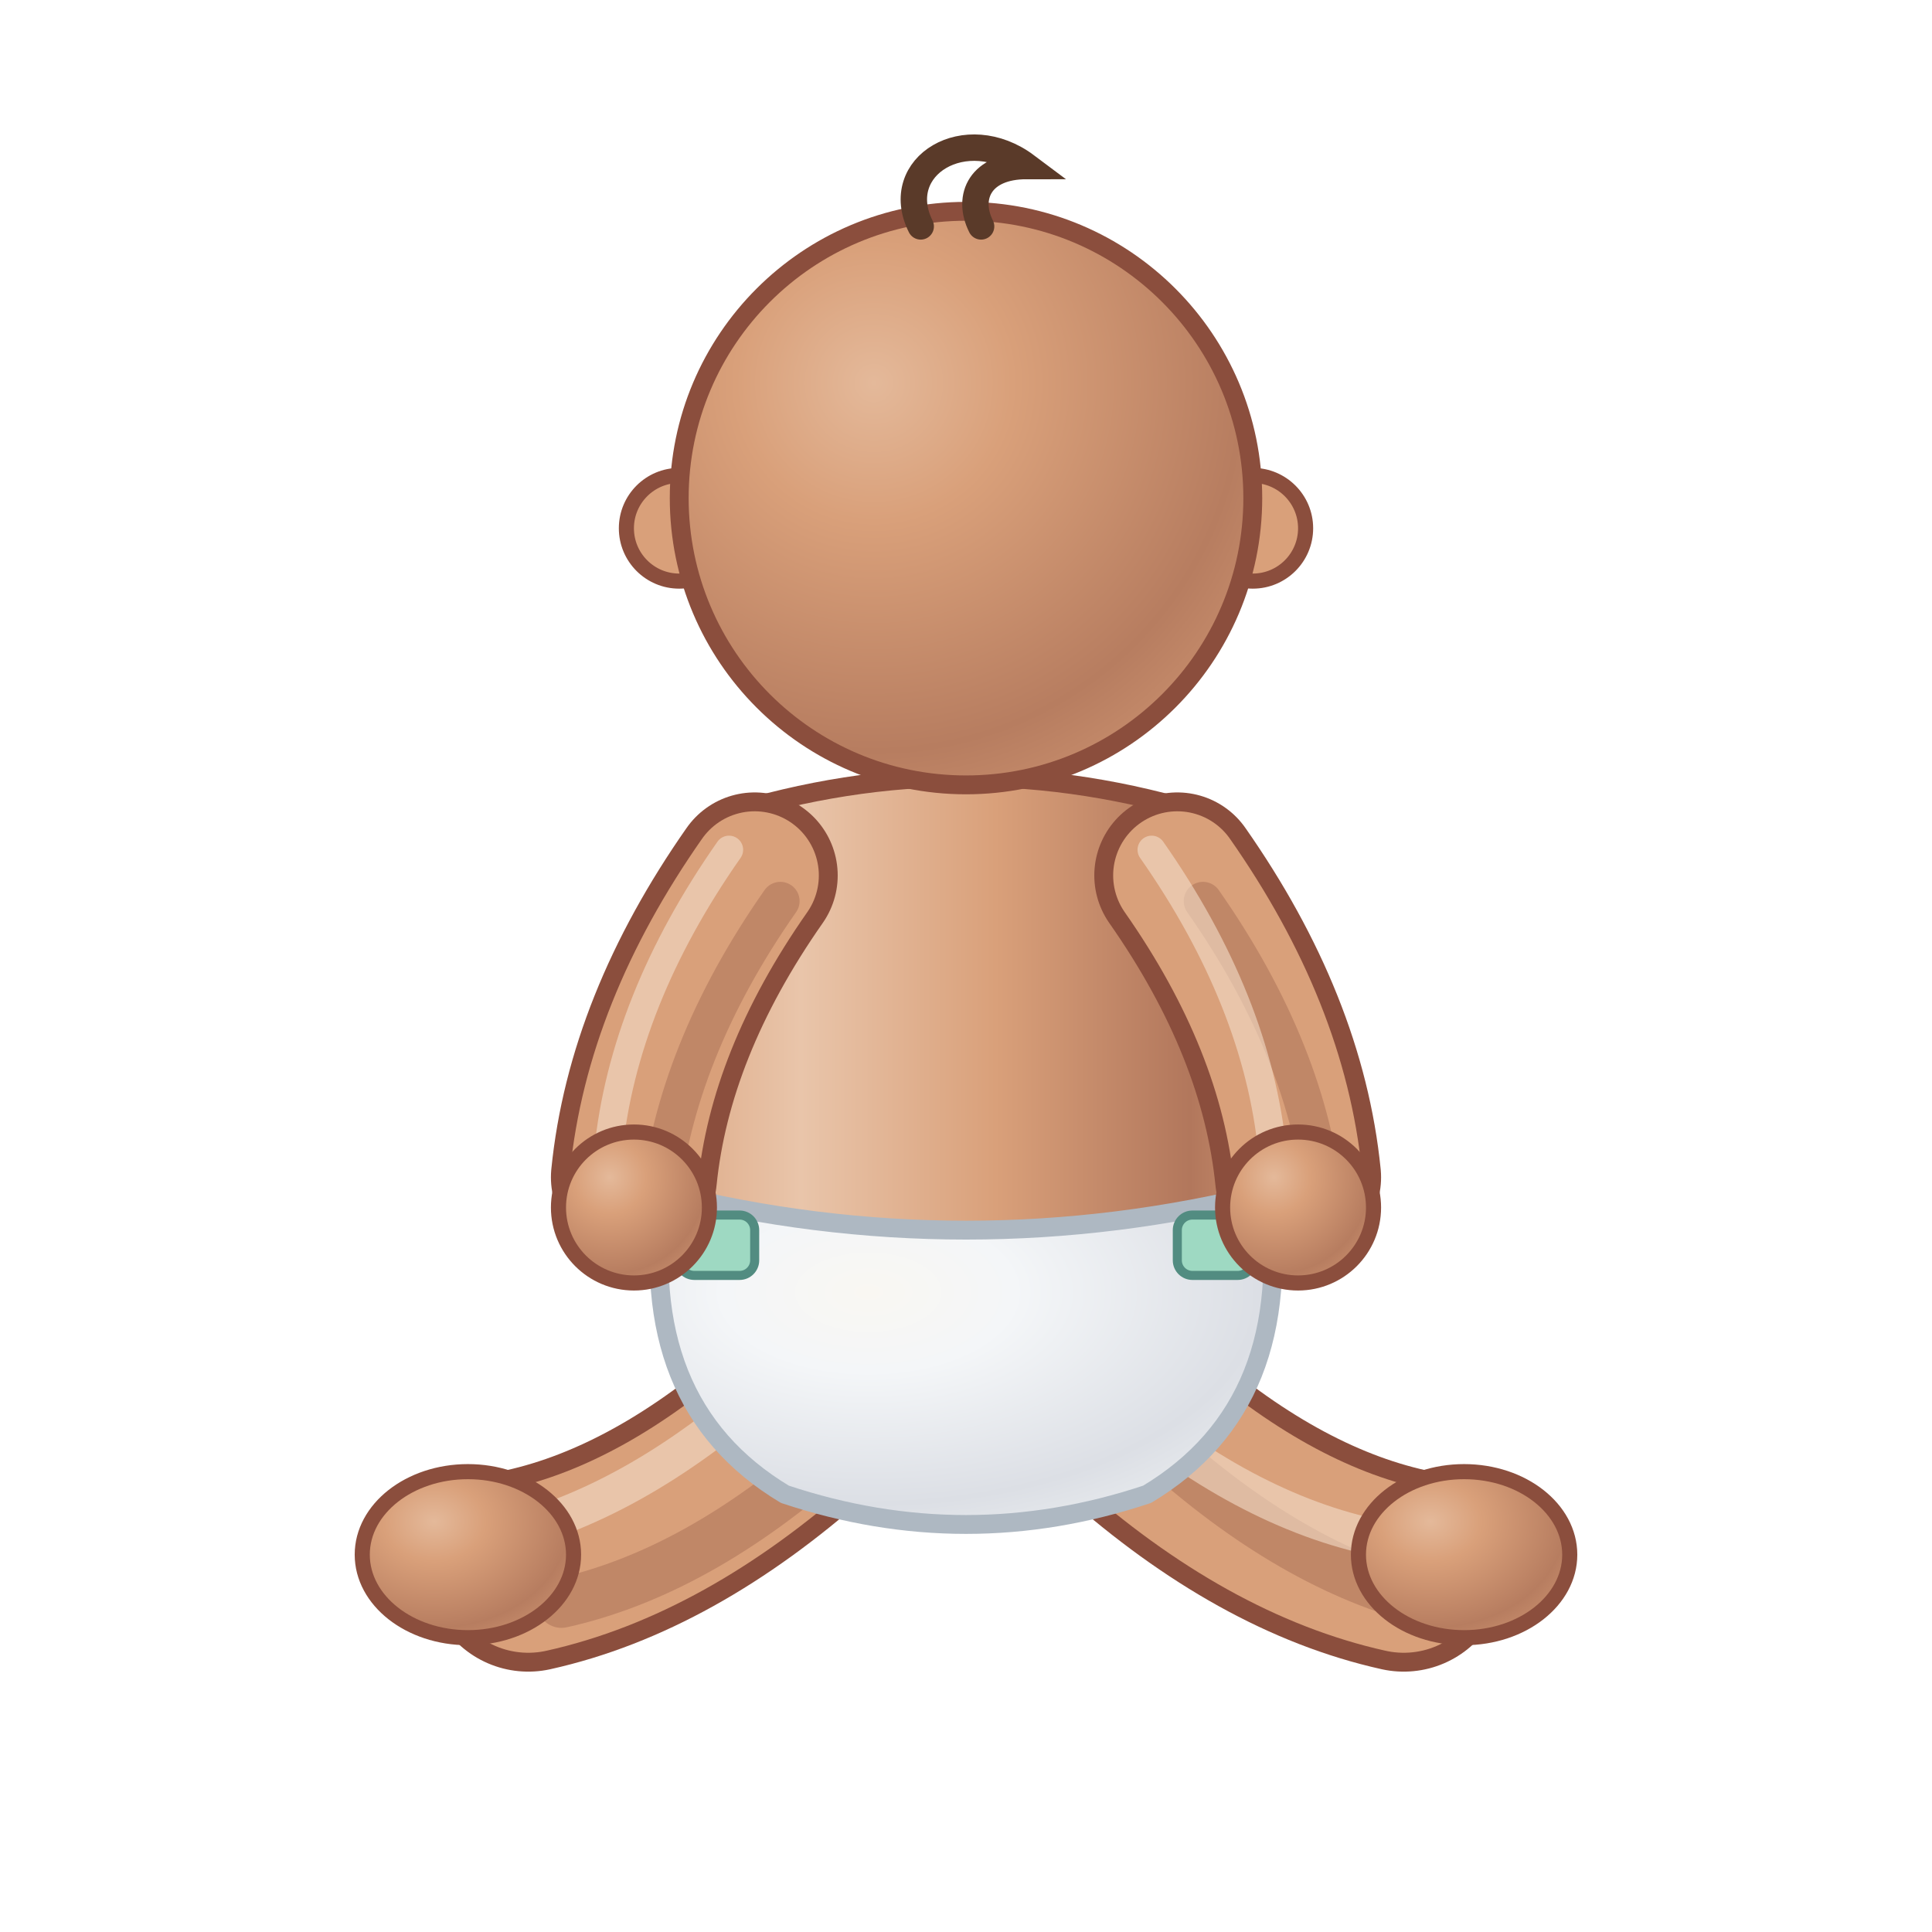
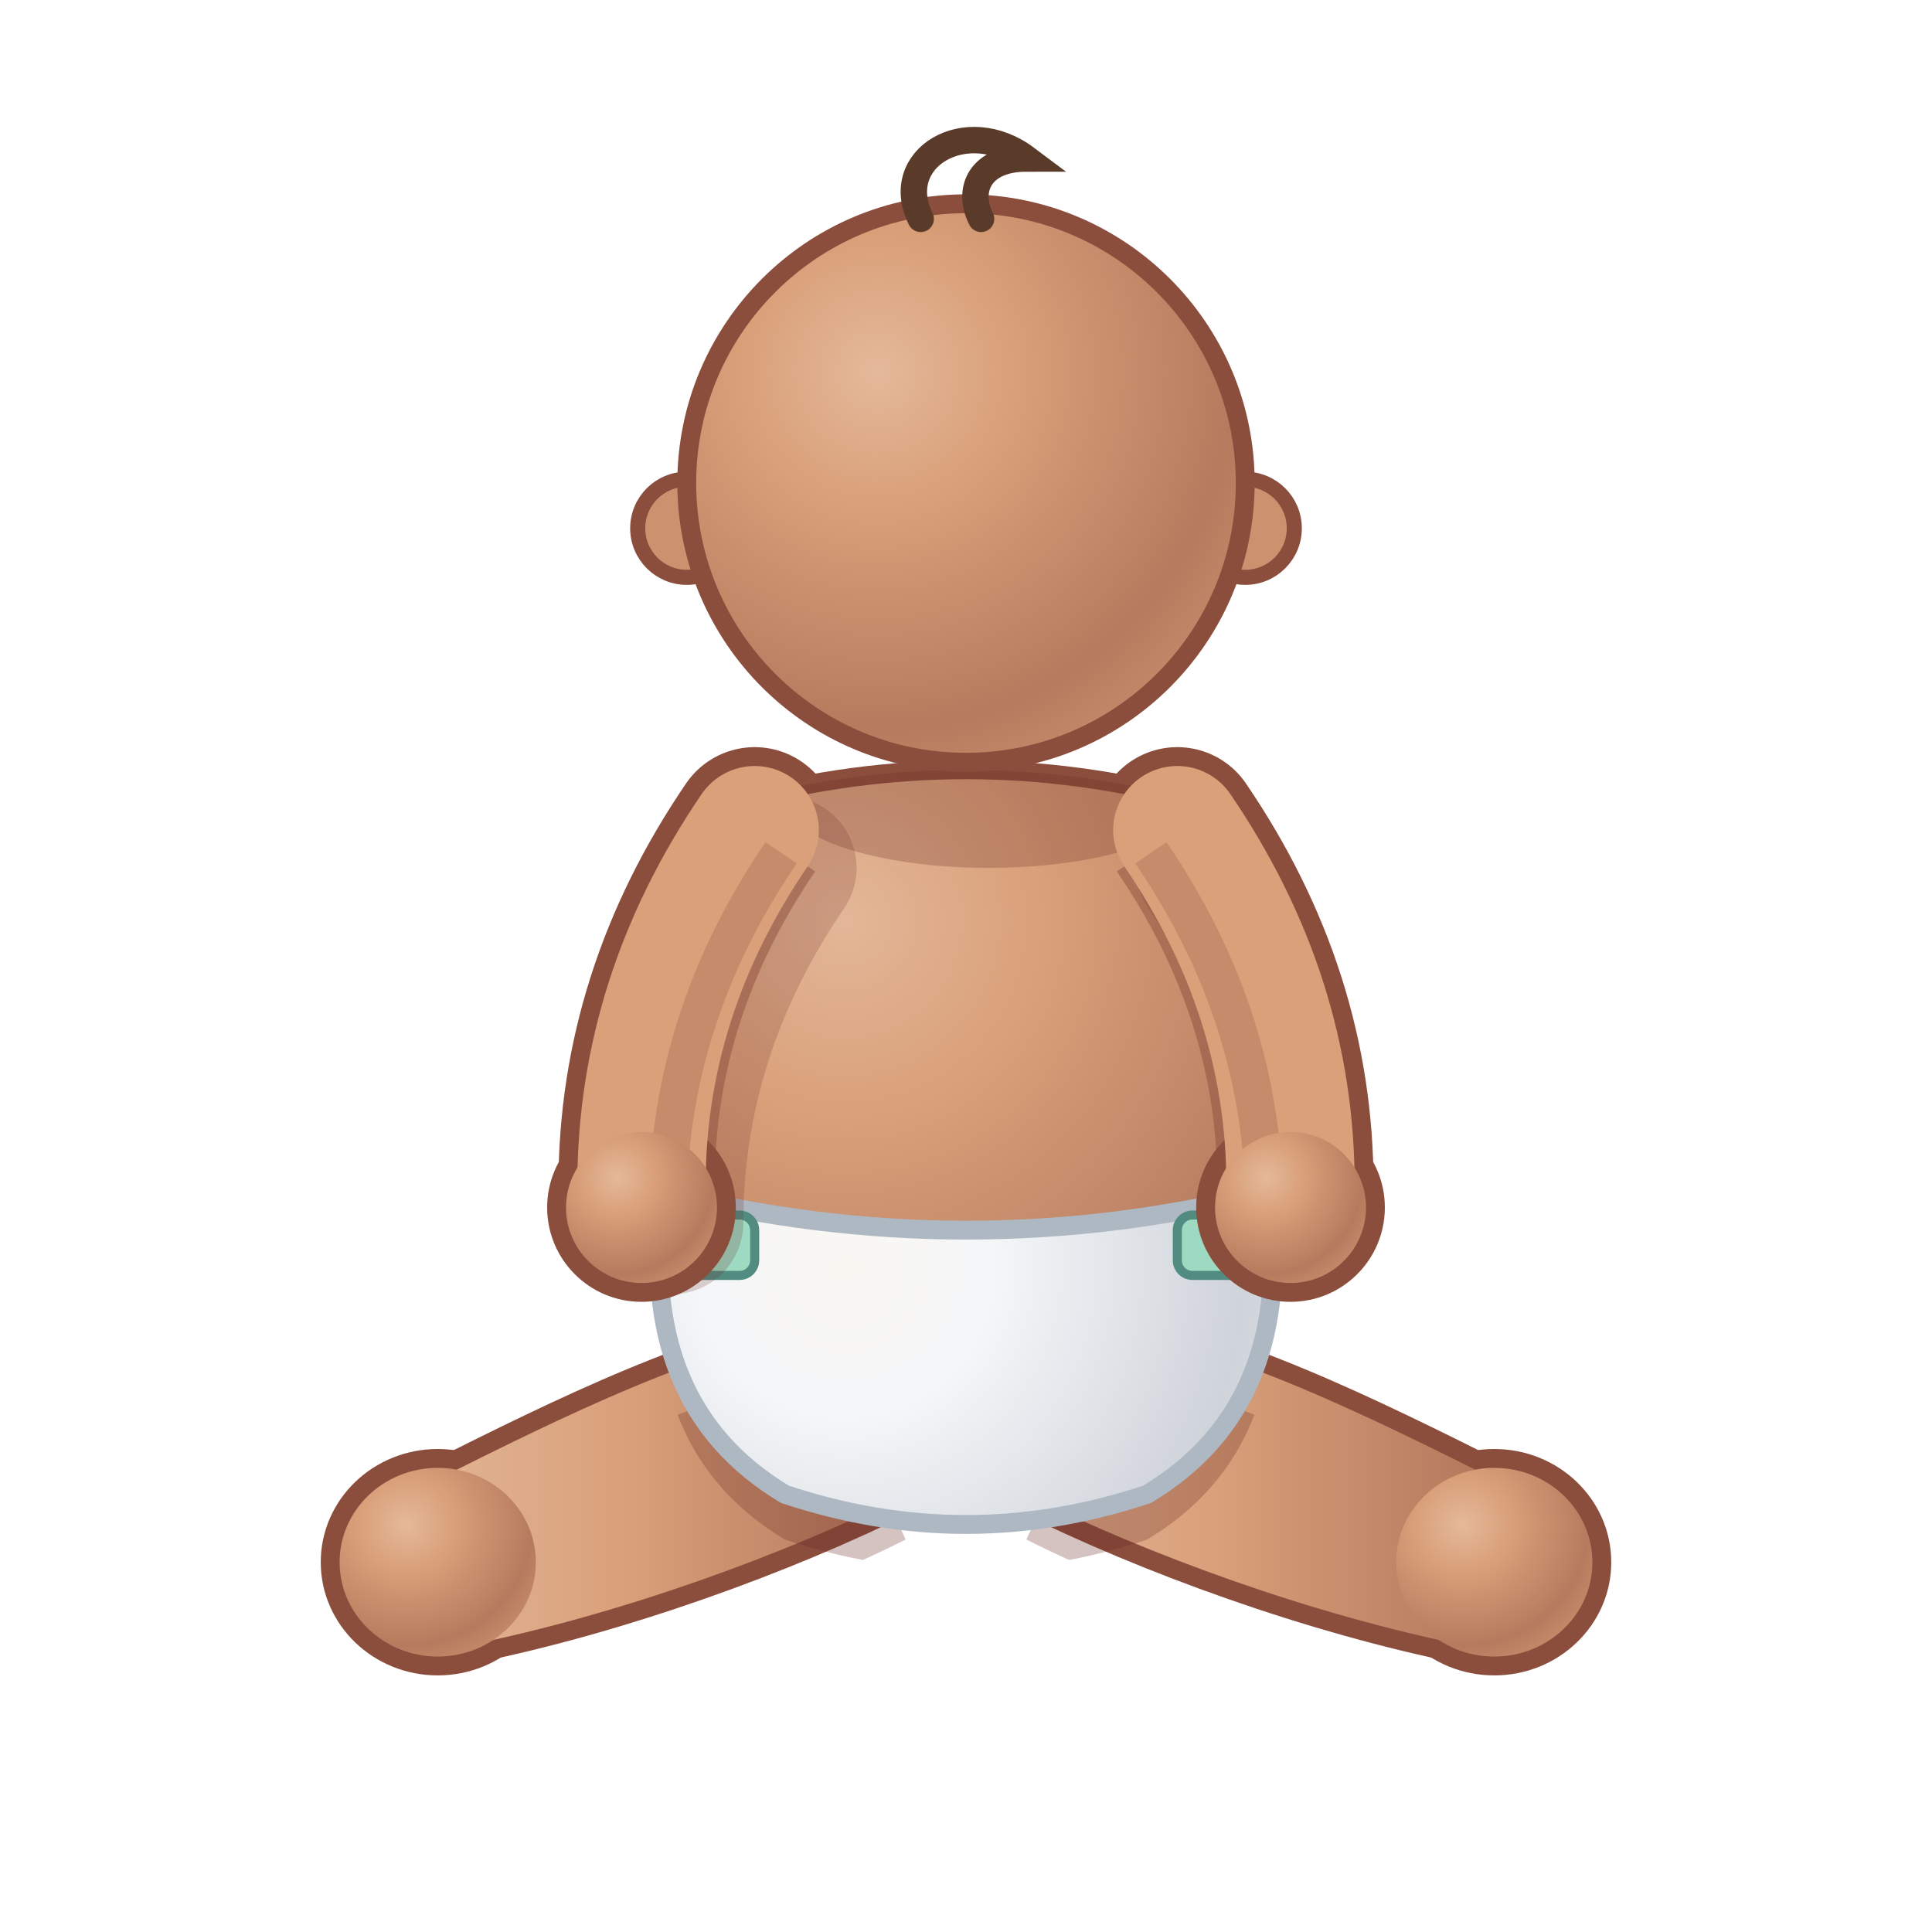
<svg xmlns="http://www.w3.org/2000/svg" viewBox="0 0 256 256" width="256" height="256" role="img" aria-labelledby="baby-title">
  <defs>
    <radialGradient id="baby-skin" cx="0.34" cy="0.3" r="0.8">
      <stop offset="0" stop-color="#e4b99a" />
      <stop offset="0.3" stop-color="#D9A07A" />
-       <stop offset="0.8" stop-color="#b77d60" />
-       <stop offset="1" stop-color="#c88e6d" />
+       <stop offset="0.8" stop-color="#b57b5e" />
+       <stop offset="1" stop-color="#c78d6c" />
    </radialGradient>
-     <linearGradient id="baby-torso" x1="0" y1="0" x2="1" y2="0">
-       <stop offset="0" stop-color="#deab88" />
-       <stop offset="0.22" stop-color="#e9c5aa" />
-       <stop offset="0.55" stop-color="#D9A07A" />
-       <stop offset="0.88" stop-color="#b2775c" />
+     <linearGradient id="baby-limb" x1="0" y1="0" x2="1" y2="0">
+       <stop offset="0" stop-color="#e1b393" />
+       <stop offset="0.4" stop-color="#D9A07A" />
+       <stop offset="1" stop-color="#b2775c" />
+     </linearGradient>
+     <radialGradient id="baby-torso" gradientUnits="userSpaceOnUse" cx="112" cy="122" r="86">
+       <stop offset="0" stop-color="#e3b798" />
+       <stop offset="0.3" stop-color="#D9A07A" />
+       <stop offset="0.8" stop-color="#b2775c" />
      <stop offset="1" stop-color="#c68c6b" />
-     </linearGradient>
-     <radialGradient id="baby-nappy" cx="0.34" cy="0.3" r="0.8">
-       <stop offset="0" stop-color="#f9f7f2" />
+     </radialGradient>
+     <radialGradient id="baby-nappy" gradientUnits="userSpaceOnUse" cx="112" cy="168" r="66">
+       <stop offset="0" stop-color="#faf7f2" />
      <stop offset="0.3" stop-color="#F4F6F8" />
-       <stop offset="0.8" stop-color="#dcdfe5" />
-       <stop offset="1" stop-color="#e8ebee" />
+       <stop offset="0.8" stop-color="#cfd3da" />
+       <stop offset="1" stop-color="#e2e5e9" />
    </radialGradient>
+     <radialGradient id="baby-gloss">
+       <stop offset="0" stop-color="#fff" stop-opacity="0.4" />
+       <stop offset="1" stop-color="#fff" stop-opacity="0" />
+     </radialGradient>
+     <clipPath id="baby-on-legs">
+       <path d="M110 176C94 178 74 188 58 196L62 218C82 214 104 206 120 198ZM146 176C162 178 182 188 198 196L194 218C174 214 152 206 136 198Z" />
+     </clipPath>
+     <clipPath id="baby-on-torso">
+       <path d="M98 106Q128 98 158 106C170 126 172 152 166 172L90 172C84 152 86 126 98 106Z" />
+     </clipPath>
+     <clipPath id="baby-on-front">
+       <path d="M98 106Q128 98 158 106C170 126 172 152 166 172L90 172C84 152 86 126 98 106ZM88 158Q128 168 168 158Q172 186 152 198Q128 206 104 198Q84 186 88 158Z" />
+     </clipPath>
  </defs>
-   <path d="M106 188Q88 204 70 208" fill="none" stroke-linecap="round" stroke-linejoin="round" stroke="#8b4e3d" stroke-width="27" />
-   <path d="M106 188Q88 204 70 208" fill="none" stroke-linecap="round" stroke-linejoin="round" stroke="#D9A07A" stroke-width="22" />
-   <path d="M106 188Q88 204 70 208" fill="none" stroke-linecap="round" stroke-linejoin="round" stroke="#a86d54" stroke-width="6.6" opacity="0.5" transform="translate(4.4 4.4)" />
-   <path d="M106 188Q88 204 70 208" fill="none" stroke-linecap="round" stroke-linejoin="round" stroke="#f4deca" stroke-width="4.84" opacity="0.6" transform="translate(-4.4 -4.4)" />
-   <path d="M150 188Q168 204 186 208" fill="none" stroke-linecap="round" stroke-linejoin="round" stroke="#8b4e3d" stroke-width="27" />
-   <path d="M150 188Q168 204 186 208" fill="none" stroke-linecap="round" stroke-linejoin="round" stroke="#D9A07A" stroke-width="22" />
-   <path d="M150 188Q168 204 186 208" fill="none" stroke-linecap="round" stroke-linejoin="round" stroke="#a86d54" stroke-width="6.6" opacity="0.5" transform="translate(4.4 4.4)" />
-   <path d="M150 188Q168 204 186 208" fill="none" stroke-linecap="round" stroke-linejoin="round" stroke="#f4deca" stroke-width="4.84" opacity="0.6" transform="translate(-4.4 -4.4)" />
-   <ellipse cx="62" cy="206" rx="14" ry="11" fill="url(#baby-skin)" stroke="#8b4e3d" stroke-width="2" />
-   <ellipse cx="194" cy="206" rx="14" ry="11" fill="url(#baby-skin)" stroke="#8b4e3d" stroke-width="2" />
-   <path d="M96 108Q128 98 160 108Q172 142 164 170L92 170Q84 142 96 108Z" fill="url(#baby-torso)" stroke="#8b4e3d" stroke-width="2.5" stroke-linejoin="round" />
+   <path d="M110 176C94 178 74 188 58 196L62 218C82 214 104 206 120 198Z" fill="#8b4e3d" stroke="#8b4e3d" stroke-width="5" stroke-linejoin="round" stroke-linecap="round" />
+   <ellipse cx="58" cy="207" rx="13" ry="12.5" fill="#8b4e3d" stroke="#8b4e3d" stroke-width="5" stroke-linejoin="round" stroke-linecap="round" />
+   <path d="M110 176C94 178 74 188 58 196L62 218C82 214 104 206 120 198Z" fill="url(#baby-limb)" />
+   <ellipse cx="58" cy="207" rx="13" ry="12.5" fill="url(#baby-skin)" />
+   <path d="M146 176C162 178 182 188 198 196L194 218C174 214 152 206 136 198Z" fill="#8b4e3d" stroke="#8b4e3d" stroke-width="5" stroke-linejoin="round" stroke-linecap="round" />
+   <ellipse cx="198" cy="207" rx="13" ry="12.5" fill="#8b4e3d" stroke="#8b4e3d" stroke-width="5" stroke-linejoin="round" stroke-linecap="round" />
+   <path d="M146 176C162 178 182 188 198 196L194 218C174 214 152 206 136 198Z" fill="url(#baby-limb)" />
+   <ellipse cx="198" cy="207" rx="13" ry="12.5" fill="url(#baby-skin)" />
+   <path d="M88 158Q128 168 168 158Q172 186 152 198Q128 206 104 198Q84 186 88 158Z" transform="translate(0 6)" fill="#672922" opacity="0.28" clip-path="url(#baby-on-legs)" />
+   <path d="M100 110Q85 132 85 157" fill="none" stroke-width="22" stroke-linecap="round" stroke="#8b4e3d" />
+   <path d="M156 110Q171 132 171 157" fill="none" stroke-width="22" stroke-linecap="round" stroke="#8b4e3d" />
+   <path d="M98 106Q128 98 158 106C170 126 172 152 166 172L90 172C84 152 86 126 98 106Z" fill="url(#baby-torso)" stroke="#8b4e3d" stroke-width="2.5" stroke-linejoin="round" />
+   <ellipse cx="131" cy="106" rx="27" ry="9" fill="#672922" opacity="0.26" clip-path="url(#baby-on-torso)" />
  <path d="M88 158Q128 168 168 158Q172 186 152 198Q128 206 104 198Q84 186 88 158Z" fill="url(#baby-nappy)" stroke="#AEB8C2" stroke-width="2.5" stroke-linejoin="round" />
  <rect x="90" y="161" width="10" height="8" rx="2" fill="#9ED9C2" stroke="#528c81" stroke-width="1.2" />
  <rect x="156" y="161" width="10" height="8" rx="2" fill="#9ED9C2" stroke="#528c81" stroke-width="1.2" />
-   <path d="M100 116Q86 136 84 156" fill="none" stroke-linecap="round" stroke-linejoin="round" stroke="#8b4e3d" stroke-width="22" />
-   <path d="M100 116Q86 136 84 156" fill="none" stroke-linecap="round" stroke-linejoin="round" stroke="#D9A07A" stroke-width="17" />
-   <path d="M100 116Q86 136 84 156" fill="none" stroke-linecap="round" stroke-linejoin="round" stroke="#a86d54" stroke-width="5.1" opacity="0.5" transform="translate(3.4 3.4)" />
-   <path d="M100 116Q86 136 84 156" fill="none" stroke-linecap="round" stroke-linejoin="round" stroke="#f4deca" stroke-width="3.74" opacity="0.6" transform="translate(-3.4 -3.4)" />
-   <path d="M156 116Q170 136 172 156" fill="none" stroke-linecap="round" stroke-linejoin="round" stroke="#8b4e3d" stroke-width="22" />
-   <path d="M156 116Q170 136 172 156" fill="none" stroke-linecap="round" stroke-linejoin="round" stroke="#D9A07A" stroke-width="17" />
-   <path d="M156 116Q170 136 172 156" fill="none" stroke-linecap="round" stroke-linejoin="round" stroke="#a86d54" stroke-width="5.1" opacity="0.5" transform="translate(3.4 3.4)" />
-   <path d="M156 116Q170 136 172 156" fill="none" stroke-linecap="round" stroke-linejoin="round" stroke="#f4deca" stroke-width="3.74" opacity="0.6" transform="translate(-3.4 -3.4)" />
-   <circle cx="84" cy="160" r="10" fill="url(#baby-skin)" stroke="#8b4e3d" stroke-width="2" />
-   <circle cx="172" cy="160" r="10" fill="url(#baby-skin)" stroke="#8b4e3d" stroke-width="2" />
-   <circle cx="90" cy="70" r="7" fill="#D9A07A" stroke="#8b4e3d" stroke-width="2" />
-   <circle cx="166" cy="70" r="7" fill="#D9A07A" stroke="#8b4e3d" stroke-width="2" />
-   <circle cx="128" cy="66" r="38" fill="url(#baby-skin)" stroke="#8b4e3d" stroke-width="2.5" />
-   <path d="M122 30C118 22 128 16 136 22C130 22 128 26 130 30" fill="none" stroke="#5A3A29" stroke-width="3.5" stroke-linecap="round" />
+   <g clip-path="url(#baby-on-front)">
+     <path d="M100 110Q85 132 85 157" transform="translate(4 5)" fill="none" stroke="#672922" stroke-width="19" stroke-linecap="round" opacity="0.2" />
+     <path d="M156 110Q171 132 171 157" transform="translate(4 5)" fill="none" stroke="#672922" stroke-width="19" stroke-linecap="round" opacity="0.2" />
+   </g>
+   <g clip-path="url(#baby-on-torso)">
+     <path d="M100 110Q85 132 85 157" fill="none" stroke-width="19.4" stroke-linecap="butt" stroke="#8b4e3d" opacity="0.5" />
+     <path d="M156 110Q171 132 171 157" fill="none" stroke-width="19.4" stroke-linecap="butt" stroke="#8b4e3d" opacity="0.5" />
+   </g>
+   <circle cx="85" cy="160" r="12.5" fill="#8b4e3d" />
+   <path d="M100 110Q85 132 85 157" fill="none" stroke-width="17" stroke-linecap="round" stroke="#D9A07A" />
+   <path d="M100 110Q85 132 85 157" fill="none" stroke-width="5" stroke-linecap="butt" stroke="#a86d54" opacity="0.4" transform="translate(3.5 3)" />
+   <circle cx="85" cy="160" r="10" fill="url(#baby-skin)" />
+   <circle cx="171" cy="160" r="12.5" fill="#8b4e3d" />
+   <path d="M156 110Q171 132 171 157" fill="none" stroke-width="17" stroke-linecap="round" stroke="#D9A07A" />
+   <path d="M156 110Q171 132 171 157" fill="none" stroke-width="5" stroke-linecap="butt" stroke="#a86d54" opacity="0.4" transform="translate(-3.5 3)" />
+   <circle cx="171" cy="160" r="10" fill="url(#baby-skin)" />
+   <circle cx="91" cy="70" r="6.5" fill="#cc9270" stroke="#8b4e3d" stroke-width="2" />
+   <circle cx="165" cy="70" r="6.5" fill="#cc9270" stroke="#8b4e3d" stroke-width="2" />
+   <circle cx="128" cy="64" r="37" fill="url(#baby-skin)" stroke="#8b4e3d" stroke-width="2.5" />
+   <path d="M122 29C118 21 128 15 136 21C130 21 128 25 130 29" fill="none" stroke="#5A3A29" stroke-width="3.5" stroke-linecap="round" />
</svg>
